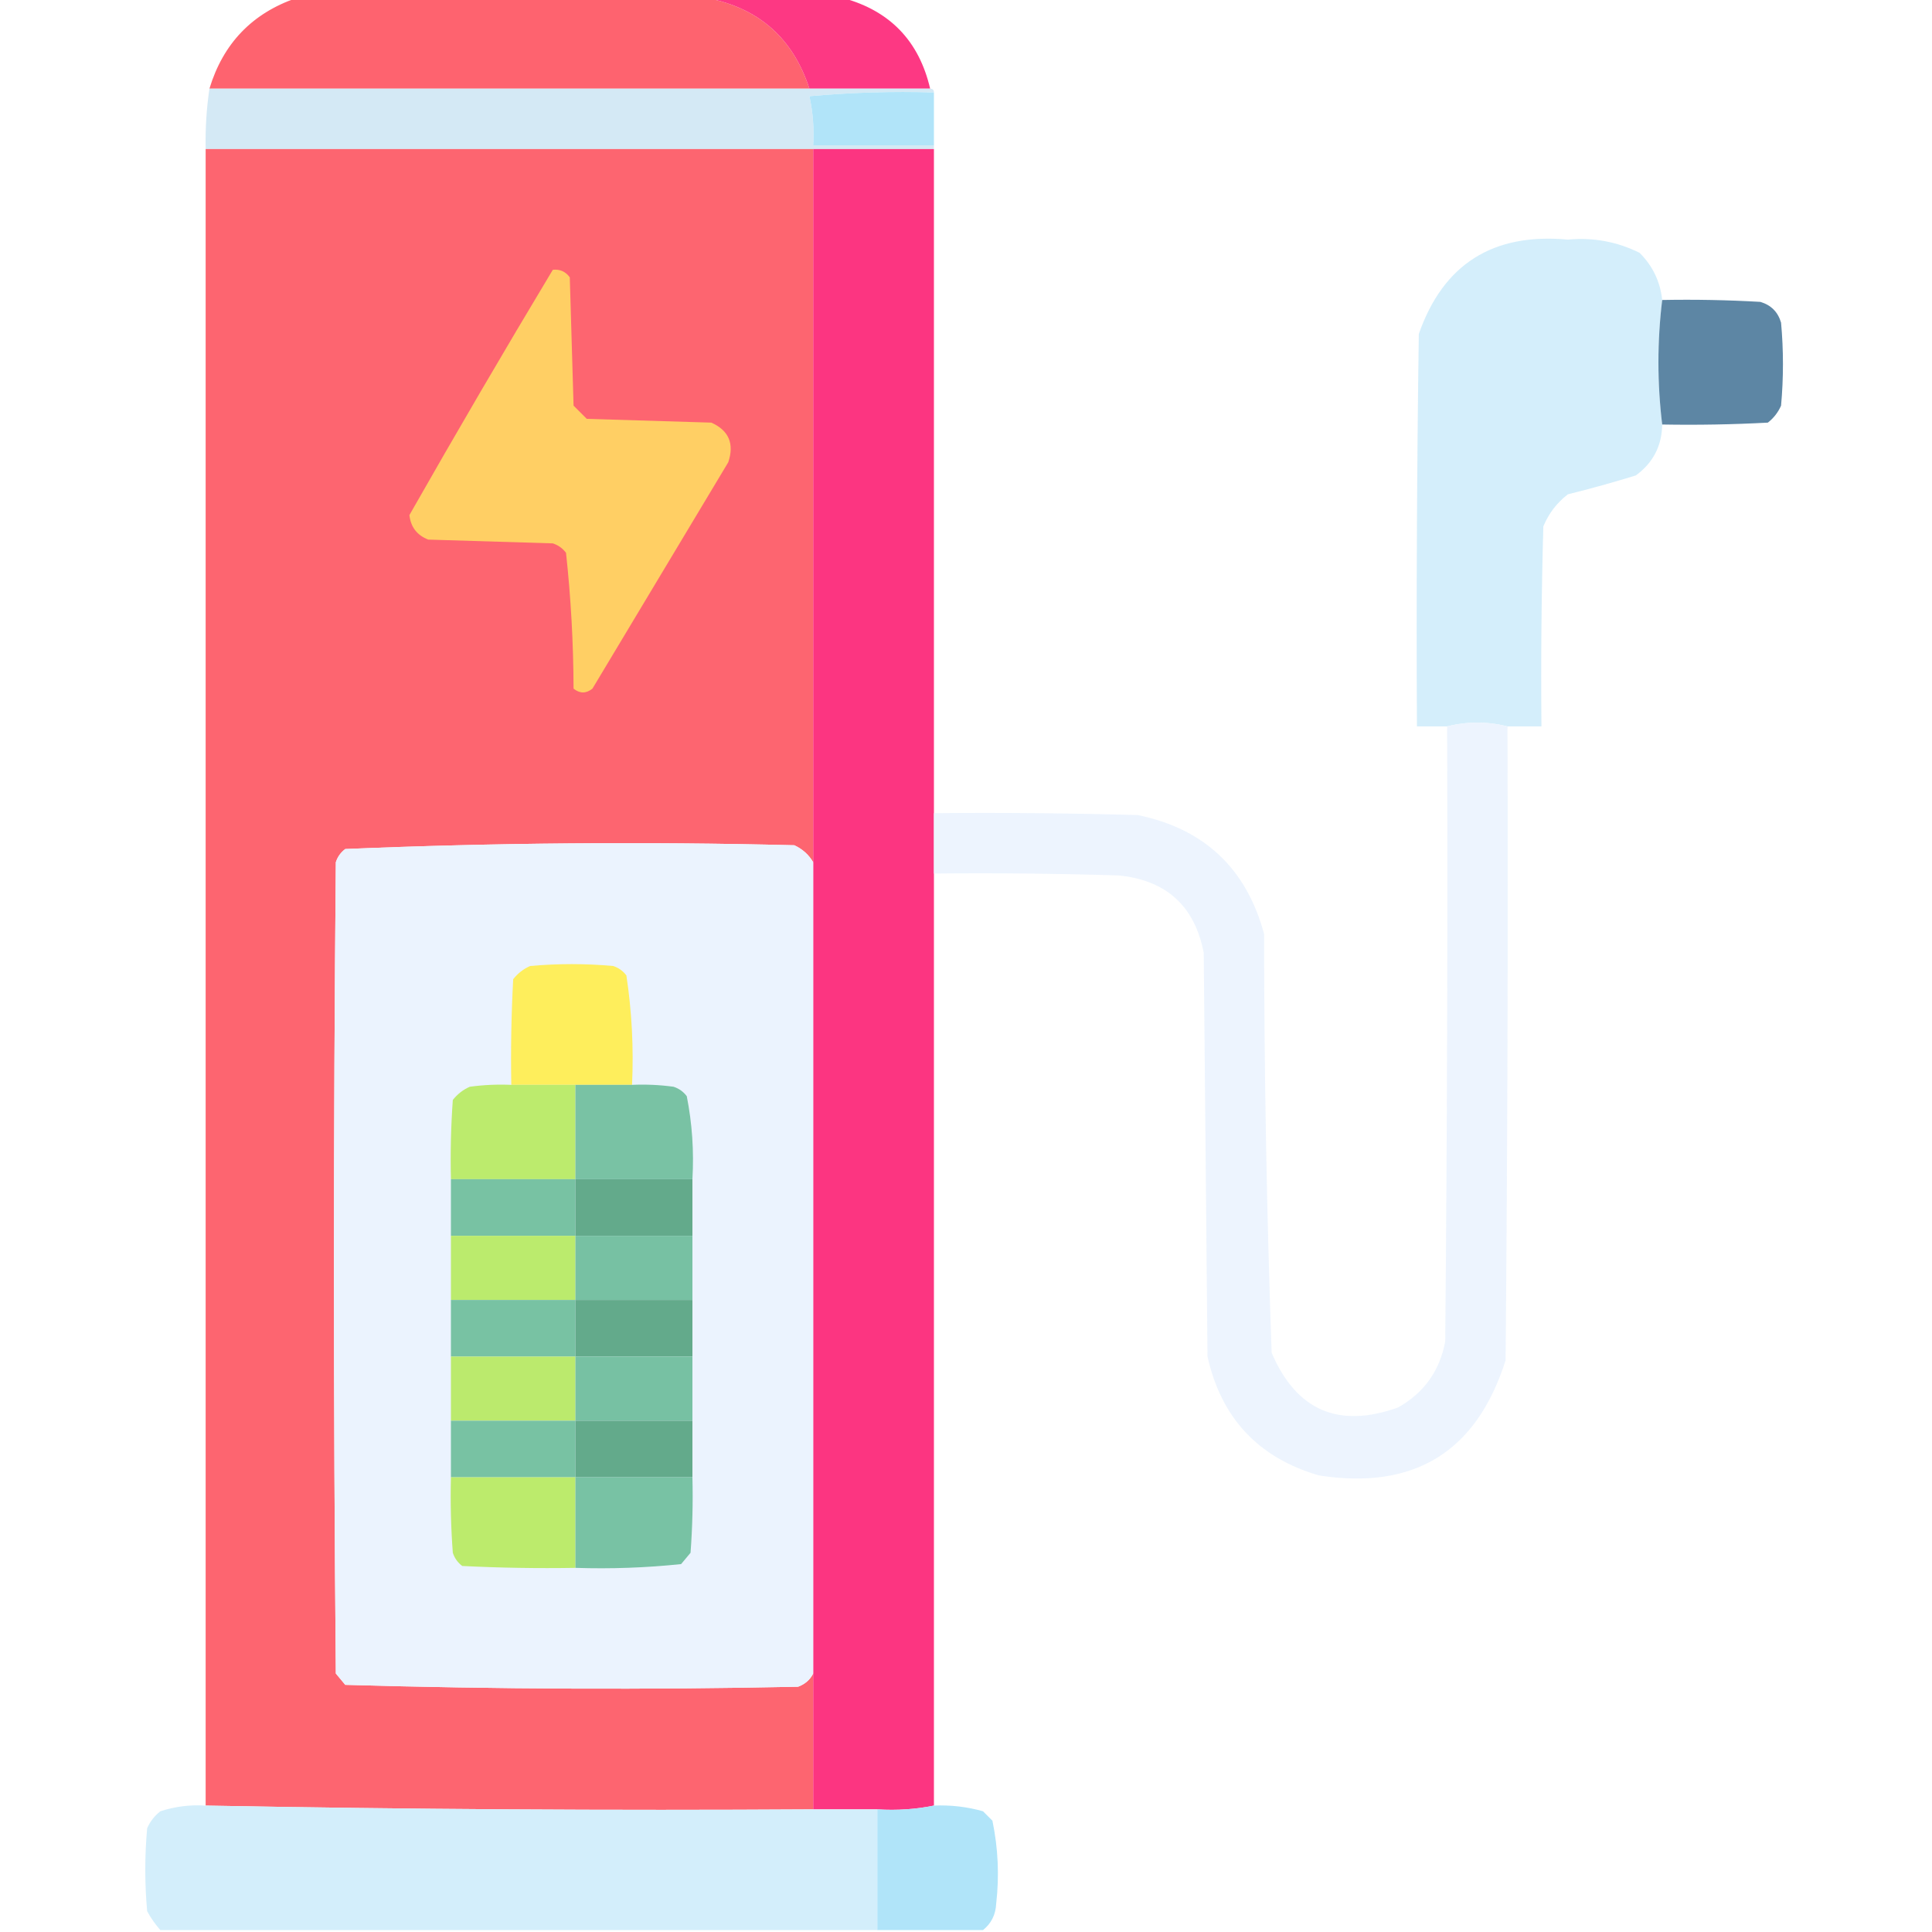
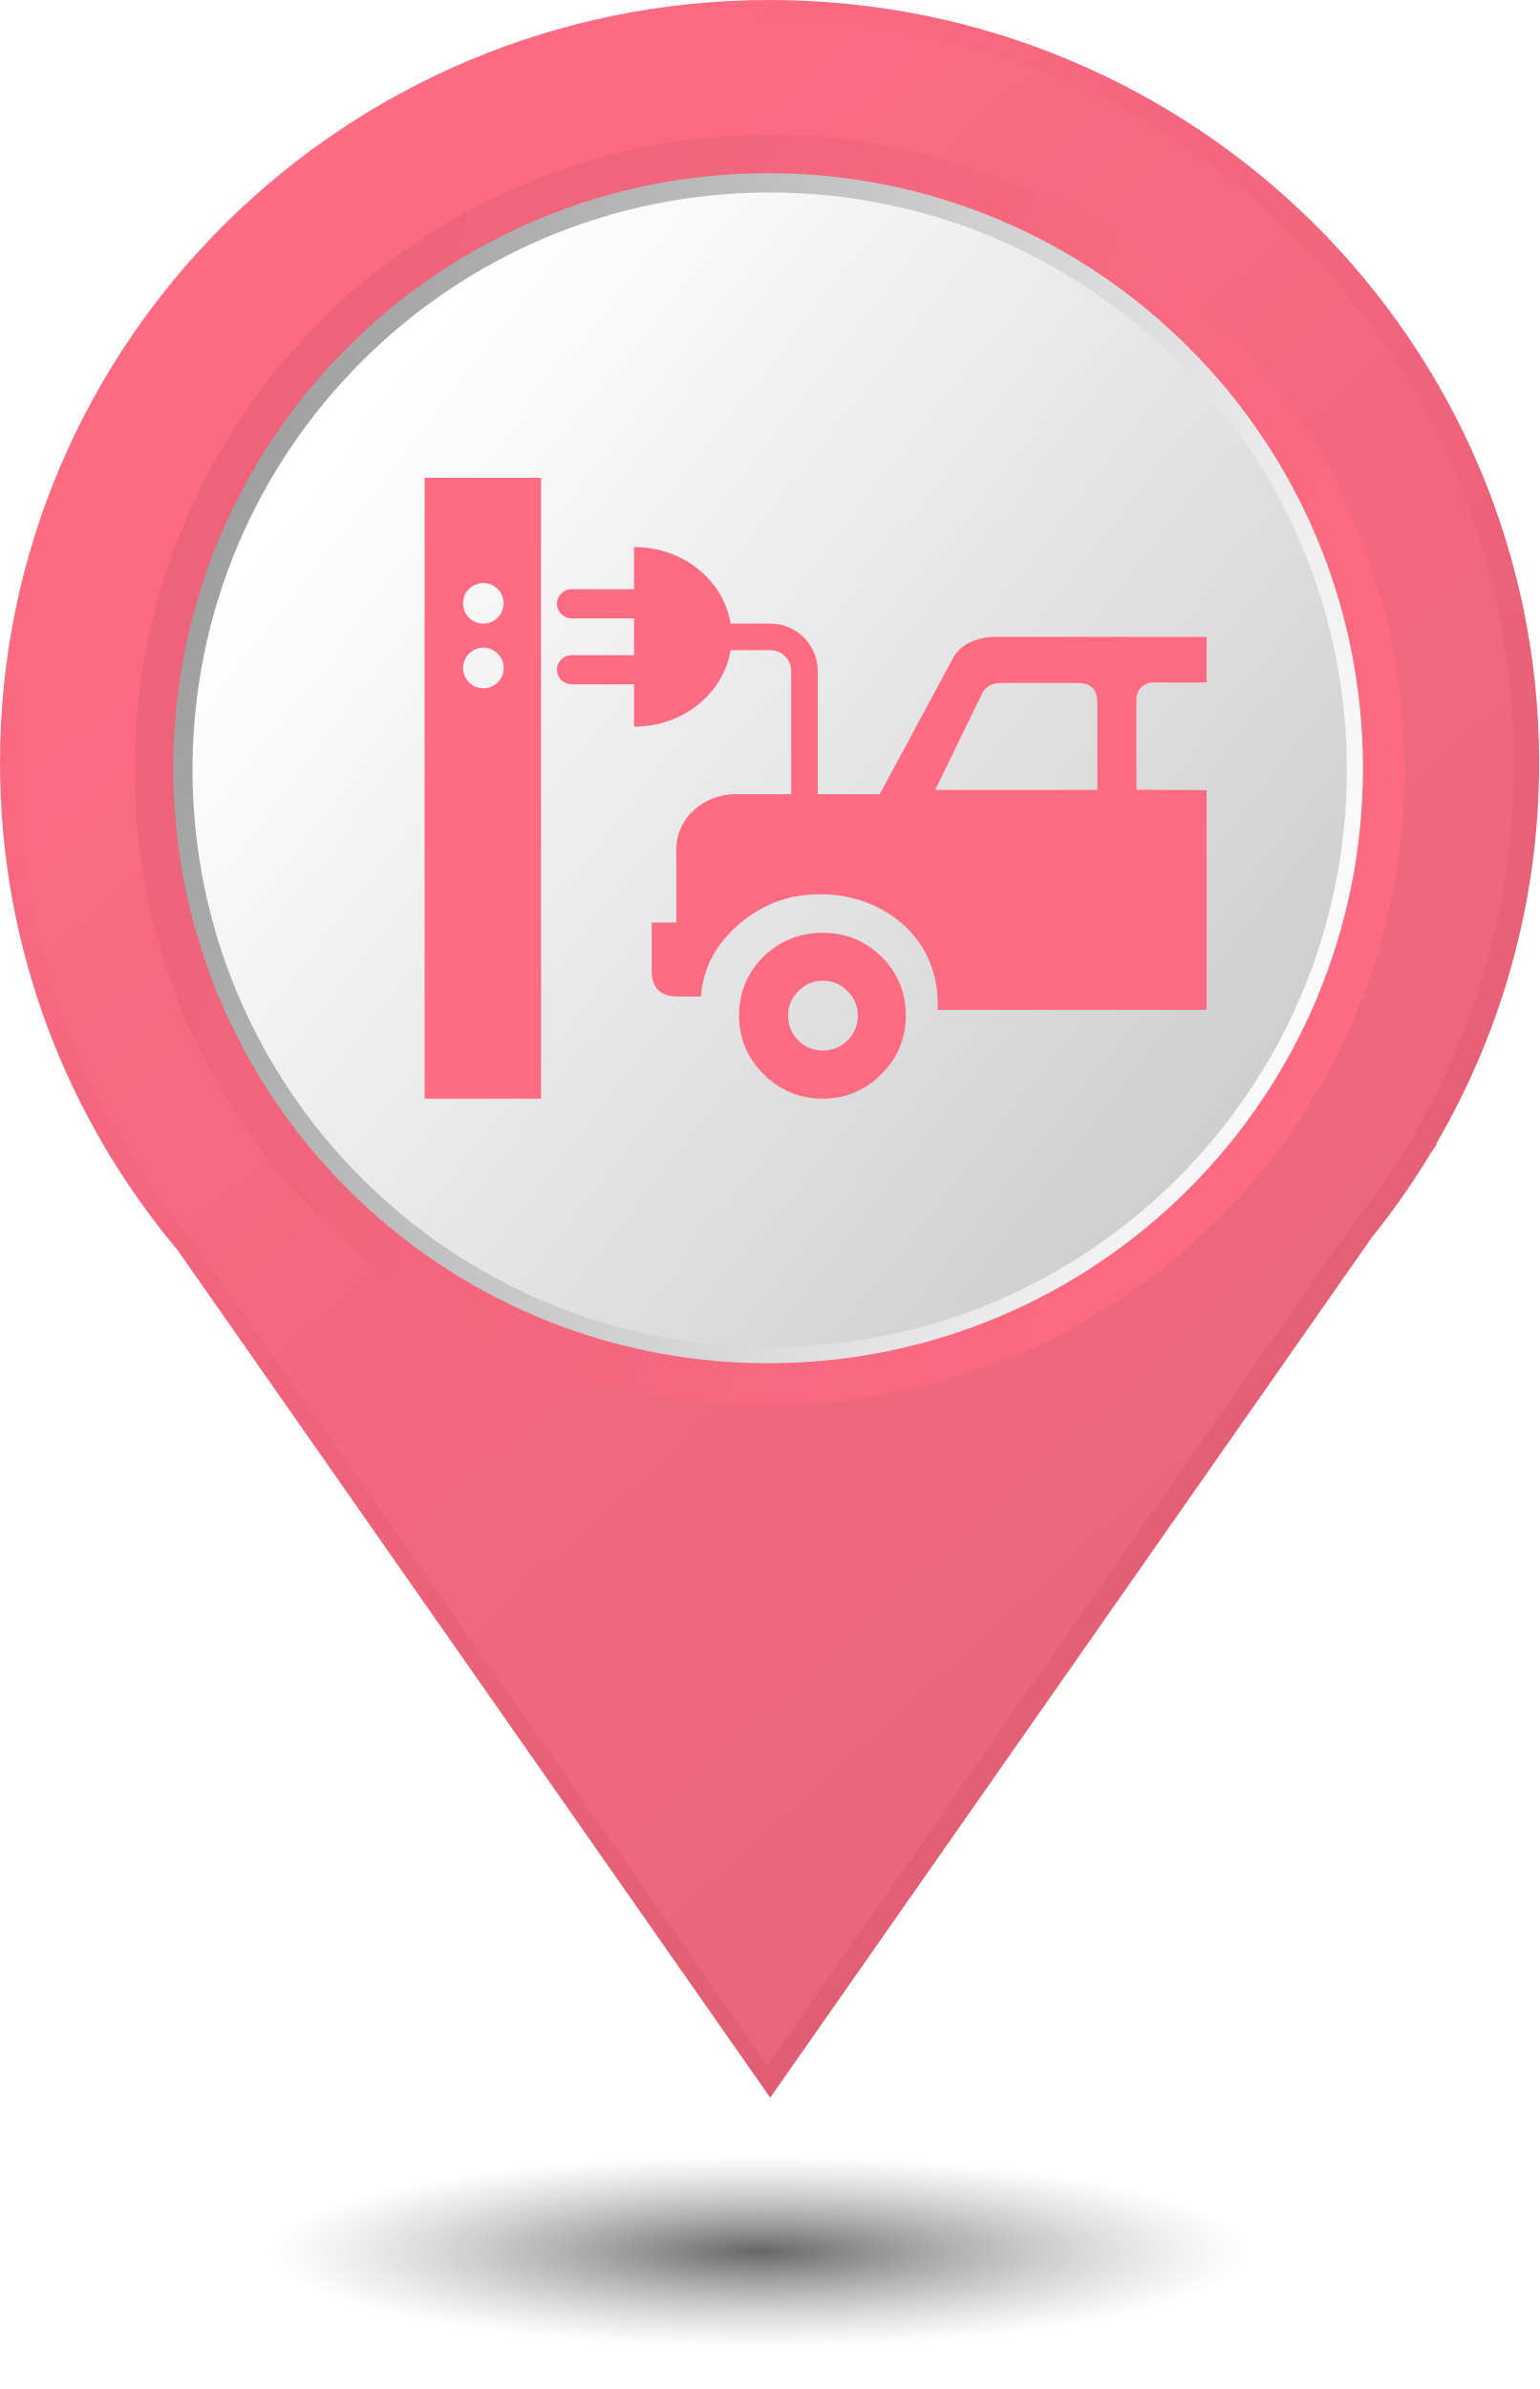
- <svg xmlns="http://www.w3.org/2000/svg" version="1.1" width="512px" height="512px" style="shape-rendering:geometricPrecision; text-rendering:geometricPrecision; image-rendering:optimizeQuality; fill-rule:evenodd; clip-rule:evenodd">
-   <g>
-     <path style="opacity:0.997" fill="#fe636f" d="M 78.5,-0.5 C 114.833,-0.5 151.167,-0.5 187.5,-0.5C 201.167,2.179 210.167,10.178 214.5,23.5C 161.5,23.5 108.5,23.5 55.5,23.5C 59.128,11.541 66.794,3.541 78.5,-0.5 Z" />
-   </g>
-   <g>
-     <path style="opacity:0.982" fill="#fd3581" d="M 187.5,-0.5 C 199.5,-0.5 211.5,-0.5 223.5,-0.5C 235.902,2.903 243.568,10.903 246.5,23.5C 235.833,23.5 225.167,23.5 214.5,23.5C 210.167,10.178 201.167,2.179 187.5,-0.5 Z" />
-   </g>
-   <g>
-     <path style="opacity:0.999" fill="#d4e9f5" d="M 55.5,23.5 C 108.5,23.5 161.5,23.5 214.5,23.5C 225.167,23.5 235.833,23.5 246.5,23.5C 247.167,23.5 247.5,23.833 247.5,24.5C 236.48,24.168 225.48,24.501 214.5,25.5C 215.439,29.765 215.772,34.098 215.5,38.5C 226.167,38.5 236.833,38.5 247.5,38.5C 247.5,38.833 247.5,39.167 247.5,39.5C 236.833,39.5 226.167,39.5 215.5,39.5C 161.833,39.5 108.167,39.5 54.5,39.5C 54.392,34.13 54.725,28.797 55.5,23.5 Z" />
-   </g>
-   <g>
-     <path style="opacity:0.995" fill="#b1e4f9" d="M 247.5,24.5 C 247.5,29.167 247.5,33.833 247.5,38.5C 236.833,38.5 226.167,38.5 215.5,38.5C 215.772,34.098 215.439,29.765 214.5,25.5C 225.48,24.501 236.48,24.168 247.5,24.5 Z" />
-   </g>
-   <g>
-     <path style="opacity:0.991" fill="#fd646f" d="M 54.5,39.5 C 108.167,39.5 161.833,39.5 215.5,39.5C 215.5,102.5 215.5,165.5 215.5,228.5C 214.354,226.525 212.687,225.025 210.5,224C 170.749,223.012 131.082,223.345 91.5,225C 90.299,225.903 89.465,227.069 89,228.5C 88.333,300.167 88.333,371.833 89,443.5C 89.833,444.5 90.667,445.5 91.5,446.5C 131.459,447.661 171.459,447.827 211.5,447C 213.35,446.31 214.684,445.144 215.5,443.5C 215.5,455.5 215.5,467.5 215.5,479.5C 161.664,479.832 107.997,479.499 54.5,478.5C 54.5,332.167 54.5,185.833 54.5,39.5 Z" />
-   </g>
-   <g>
-     <path style="opacity:1" fill="#fc3581" d="M 215.5,39.5 C 226.167,39.5 236.833,39.5 247.5,39.5C 247.5,98.167 247.5,156.833 247.5,215.5C 247.5,220.833 247.5,226.167 247.5,231.5C 247.5,313.833 247.5,396.167 247.5,478.5C 242.695,479.487 237.695,479.821 232.5,479.5C 226.833,479.5 221.167,479.5 215.5,479.5C 215.5,467.5 215.5,455.5 215.5,443.5C 215.5,371.833 215.5,300.167 215.5,228.5C 215.5,165.5 215.5,102.5 215.5,39.5 Z" />
-   </g>
-   <g>
-     <path style="opacity:0.987" fill="#d3eefb" d="M 440.5,79.5 C 439.167,90.5 439.167,101.5 440.5,112.5C 440.417,118.166 438.084,122.666 433.5,126C 427.566,127.828 421.566,129.495 415.5,131C 412.567,133.264 410.4,136.098 409,139.5C 408.5,157.164 408.333,174.83 408.5,192.5C 405.5,192.5 402.5,192.5 399.5,192.5C 394.167,191.167 388.833,191.167 383.5,192.5C 380.833,192.5 378.167,192.5 375.5,192.5C 375.333,157.832 375.5,123.165 376,88.5C 382.474,69.994 395.641,61.661 415.5,63.5C 422.21,62.871 428.543,64.037 434.5,67C 437.976,70.452 439.976,74.618 440.5,79.5 Z" />
-   </g>
-   <g>
-     <path style="opacity:1" fill="#ffcf64" d="M 146.5,71.5 C 148.39,71.296 149.89,71.963 151,73.5C 151.333,84.833 151.667,96.167 152,107.5C 153.167,108.667 154.333,109.833 155.5,111C 166.5,111.333 177.5,111.667 188.5,112C 193.143,114.072 194.643,117.572 193,122.5C 181,142.5 169,162.5 157,182.5C 155.333,183.833 153.667,183.833 152,182.5C 151.96,170.404 151.293,158.404 150,146.5C 149.097,145.299 147.931,144.465 146.5,144C 135.5,143.667 124.5,143.333 113.5,143C 110.523,141.855 108.856,139.688 108.5,136.5C 120.91,114.679 133.577,93.013 146.5,71.5 Z" />
-   </g>
-   <g>
-     <path style="opacity:0.968" fill="#5882a1" d="M 440.5,79.5 C 449.173,79.334 457.84,79.5 466.5,80C 469.333,80.833 471.167,82.667 472,85.5C 472.667,92.833 472.667,100.167 472,107.5C 471.215,109.286 470.049,110.786 468.5,112C 459.173,112.5 449.839,112.666 440.5,112.5C 439.167,101.5 439.167,90.5 440.5,79.5 Z" />
-   </g>
-   <g>
-     <path style="opacity:0.967" fill="#ecf4fe" d="M 399.5,192.5 C 399.667,248.501 399.5,304.501 399,360.5C 391.3,384.773 374.8,394.94 349.5,391C 333.483,386.315 323.649,375.815 320,359.5C 319.667,323.833 319.333,288.167 319,252.5C 316.607,240.109 309.107,233.275 296.5,232C 280.17,231.5 263.837,231.333 247.5,231.5C 247.5,226.167 247.5,220.833 247.5,215.5C 265.503,215.333 283.503,215.5 301.5,216C 319.115,219.614 330.282,230.114 335,247.5C 335.025,284.547 335.692,321.547 337,358.5C 343.543,373.798 354.71,378.631 370.5,373C 377.387,369.113 381.553,363.279 383,355.5C 383.5,301.168 383.667,246.834 383.5,192.5C 388.833,191.167 394.167,191.167 399.5,192.5 Z" />
-   </g>
-   <g>
-     <path style="opacity:1" fill="#ebf3fe" d="M 215.5,228.5 C 215.5,300.167 215.5,371.833 215.5,443.5C 214.684,445.144 213.35,446.31 211.5,447C 171.459,447.827 131.459,447.661 91.5,446.5C 90.667,445.5 89.833,444.5 89,443.5C 88.333,371.833 88.333,300.167 89,228.5C 89.465,227.069 90.299,225.903 91.5,225C 131.082,223.345 170.749,223.012 210.5,224C 212.687,225.025 214.354,226.525 215.5,228.5 Z" />
-   </g>
-   <g>
-     <path style="opacity:1" fill="#feee5c" d="M 167.5,287.5 C 162.5,287.5 157.5,287.5 152.5,287.5C 146.833,287.5 141.167,287.5 135.5,287.5C 135.334,278.161 135.5,268.827 136,259.5C 137.214,257.951 138.714,256.785 140.5,256C 147.833,255.333 155.167,255.333 162.5,256C 163.931,256.465 165.097,257.299 166,258.5C 167.448,268.061 167.948,277.727 167.5,287.5 Z" />
-   </g>
-   <g>
-     <path style="opacity:1" fill="#bceb6d" d="M 135.5,287.5 C 141.167,287.5 146.833,287.5 152.5,287.5C 152.5,295.833 152.5,304.167 152.5,312.5C 141.5,312.5 130.5,312.5 119.5,312.5C 119.334,305.492 119.5,298.492 120,291.5C 121.214,289.951 122.714,288.785 124.5,288C 128.152,287.501 131.818,287.335 135.5,287.5 Z" />
-   </g>
-   <g>
-     <path style="opacity:1" fill="#79c2a4" d="M 152.5,287.5 C 157.5,287.5 162.5,287.5 167.5,287.5C 171.182,287.335 174.848,287.501 178.5,288C 179.931,288.465 181.097,289.299 182,290.5C 183.429,297.719 183.929,305.053 183.5,312.5C 173.167,312.5 162.833,312.5 152.5,312.5C 152.5,304.167 152.5,295.833 152.5,287.5 Z" />
-   </g>
-   <g>
-     <path style="opacity:1" fill="#78c2a3" d="M 119.5,312.5 C 130.5,312.5 141.5,312.5 152.5,312.5C 152.5,317.5 152.5,322.5 152.5,327.5C 141.5,327.5 130.5,327.5 119.5,327.5C 119.5,322.5 119.5,317.5 119.5,312.5 Z" />
-   </g>
-   <g>
-     <path style="opacity:1" fill="#63aa8b" d="M 152.5,312.5 C 162.833,312.5 173.167,312.5 183.5,312.5C 183.5,317.5 183.5,322.5 183.5,327.5C 173.167,327.5 162.833,327.5 152.5,327.5C 152.5,322.5 152.5,317.5 152.5,312.5 Z" />
-   </g>
-   <g>
-     <path style="opacity:1" fill="#bbeb6d" d="M 119.5,327.5 C 130.5,327.5 141.5,327.5 152.5,327.5C 152.5,333.167 152.5,338.833 152.5,344.5C 141.5,344.5 130.5,344.5 119.5,344.5C 119.5,338.833 119.5,333.167 119.5,327.5 Z" />
-   </g>
-   <g>
-     <path style="opacity:1" fill="#77c1a3" d="M 152.5,327.5 C 162.833,327.5 173.167,327.5 183.5,327.5C 183.5,333.167 183.5,338.833 183.5,344.5C 173.167,344.5 162.833,344.5 152.5,344.5C 152.5,338.833 152.5,333.167 152.5,327.5 Z" />
-   </g>
-   <g>
-     <path style="opacity:1" fill="#78c2a3" d="M 119.5,344.5 C 130.5,344.5 141.5,344.5 152.5,344.5C 152.5,349.5 152.5,354.5 152.5,359.5C 141.5,359.5 130.5,359.5 119.5,359.5C 119.5,354.5 119.5,349.5 119.5,344.5 Z" />
-   </g>
-   <g>
-     <path style="opacity:1" fill="#63aa8b" d="M 152.5,344.5 C 162.833,344.5 173.167,344.5 183.5,344.5C 183.5,349.5 183.5,354.5 183.5,359.5C 173.167,359.5 162.833,359.5 152.5,359.5C 152.5,354.5 152.5,349.5 152.5,344.5 Z" />
-   </g>
-   <g>
-     <path style="opacity:1" fill="#bbea6d" d="M 119.5,359.5 C 130.5,359.5 141.5,359.5 152.5,359.5C 152.5,365.167 152.5,370.833 152.5,376.5C 141.5,376.5 130.5,376.5 119.5,376.5C 119.5,370.833 119.5,365.167 119.5,359.5 Z" />
-   </g>
-   <g>
-     <path style="opacity:1" fill="#77c1a3" d="M 152.5,359.5 C 162.833,359.5 173.167,359.5 183.5,359.5C 183.5,365.167 183.5,370.833 183.5,376.5C 173.167,376.5 162.833,376.5 152.5,376.5C 152.5,370.833 152.5,365.167 152.5,359.5 Z" />
-   </g>
-   <g>
-     <path style="opacity:1" fill="#78c2a3" d="M 119.5,376.5 C 130.5,376.5 141.5,376.5 152.5,376.5C 152.5,381.5 152.5,386.5 152.5,391.5C 141.5,391.5 130.5,391.5 119.5,391.5C 119.5,386.5 119.5,381.5 119.5,376.5 Z" />
-   </g>
-   <g>
-     <path style="opacity:1" fill="#63aa8b" d="M 152.5,376.5 C 162.833,376.5 173.167,376.5 183.5,376.5C 183.5,381.5 183.5,386.5 183.5,391.5C 173.167,391.5 162.833,391.5 152.5,391.5C 152.5,386.5 152.5,381.5 152.5,376.5 Z" />
-   </g>
-   <g>
-     <path style="opacity:1" fill="#bceb6c" d="M 119.5,391.5 C 130.5,391.5 141.5,391.5 152.5,391.5C 152.5,399.5 152.5,407.5 152.5,415.5C 142.494,415.666 132.494,415.5 122.5,415C 121.299,414.097 120.465,412.931 120,411.5C 119.5,404.842 119.334,398.175 119.5,391.5 Z" />
-   </g>
-   <g>
-     <path style="opacity:1" fill="#78c2a4" d="M 152.5,391.5 C 162.833,391.5 173.167,391.5 183.5,391.5C 183.666,398.175 183.5,404.842 183,411.5C 182.167,412.5 181.333,413.5 180.5,414.5C 171.22,415.473 161.887,415.807 152.5,415.5C 152.5,407.5 152.5,399.5 152.5,391.5 Z" />
-   </g>
-   <g>
-     <path style="opacity:0.996" fill="#d3eefb" d="M 54.5,478.5 C 107.997,479.499 161.664,479.832 215.5,479.5C 221.167,479.5 226.833,479.5 232.5,479.5C 232.5,490.167 232.5,500.833 232.5,511.5C 169.167,511.5 105.833,511.5 42.5,511.5C 41.164,509.99 39.997,508.323 39,506.5C 38.333,499.167 38.333,491.833 39,484.5C 39.785,482.714 40.951,481.214 42.5,480C 46.395,478.734 50.395,478.234 54.5,478.5 Z" />
-   </g>
-   <g>
-     <path style="opacity:0.995" fill="#b0e4f9" d="M 247.5,478.5 C 251.915,478.305 256.249,478.805 260.5,480C 261.333,480.833 262.167,481.667 263,482.5C 264.515,489.767 264.848,497.101 264,504.5C 263.867,507.404 262.7,509.738 260.5,511.5C 251.167,511.5 241.833,511.5 232.5,511.5C 232.5,500.833 232.5,490.167 232.5,479.5C 237.695,479.821 242.695,479.487 247.5,478.5 Z" />
-   </g>
+ <svg xmlns="http://www.w3.org/2000/svg" width="29" height="45" viewBox="0 0 29 45" fill="none">
+   <path d="M21.478 14.368C21.478 18.334 18.232 21.552 14.228 21.552C10.224 21.552 6.978 18.334 6.978 14.368C6.978 10.401 10.224 7.184 14.228 7.184C18.233 7.184 21.478 10.401 21.478 14.368ZM29 14.368C29 6.433 22.509 0 14.5 0C6.492 0 0 6.433 0 14.368C0 17.857 1.256 21.056 3.344 23.545L14.512 39.513L25.845 23.312C26.252 22.807 26.624 22.275 26.96 21.716L27.075 21.553H27.056C28.29 19.438 29 16.987 29 14.368Z" fill="url(#paint0_linear_162_45)" />
+   <path d="M21.221 14.379C21.221 18.248 18.069 21.388 14.18 21.388C10.291 21.388 7.14 18.248 7.14 14.379C7.14 10.509 10.292 7.371 14.18 7.371C18.07 7.371 21.221 10.509 21.221 14.379ZM28.526 14.379C28.526 6.638 22.222 0.362 14.444 0.362C6.668 0.362 0.363 6.638 0.363 14.379C0.363 17.783 1.583 20.904 3.611 23.331L14.457 38.909L25.461 23.104C25.856 22.612 26.218 22.093 26.545 21.547L26.656 21.388H26.638C27.836 19.325 28.526 16.933 28.526 14.379Z" fill="url(#paint1_linear_162_45)" />
+   <circle cx="14.502" cy="14.5" r="11.963" fill="url(#paint2_linear_162_45)" />
+   <circle cx="14.472" cy="14.47" r="11.208" fill="url(#paint3_linear_162_45)" />
+   <circle cx="14.502" cy="14.501" r="10.875" fill="url(#paint4_linear_162_45)" />
+   <path d="M16.607 18.02C16.302 17.722 15.932 17.57 15.506 17.57C15.068 17.57 14.691 17.722 14.385 18.02C14.08 18.321 13.925 18.695 13.925 19.131C13.925 19.558 14.08 19.928 14.385 20.233C14.691 20.539 15.068 20.695 15.506 20.695C15.932 20.695 16.303 20.539 16.607 20.233C16.913 19.929 17.067 19.558 17.067 19.131C17.067 18.694 16.913 18.32 16.607 18.02ZM15.969 19.597C15.841 19.725 15.687 19.788 15.506 19.788C15.325 19.788 15.171 19.725 15.042 19.597C14.913 19.467 14.849 19.313 14.849 19.131C14.849 18.952 14.914 18.798 15.042 18.669C15.171 18.54 15.325 18.474 15.506 18.474C15.687 18.474 15.841 18.54 15.969 18.669C16.098 18.798 16.163 18.952 16.163 19.131C16.163 19.313 16.098 19.467 15.969 19.597Z" fill="#FF6B83" />
+   <path d="M8 9V20.695H10.194V9H8ZM9.106 10.982C9.318 10.982 9.489 11.153 9.489 11.364C9.489 11.575 9.318 11.746 9.106 11.746C8.895 11.746 8.724 11.575 8.724 11.364C8.724 11.153 8.895 10.982 9.106 10.982ZM9.107 12.965C8.896 12.965 8.725 12.794 8.725 12.583C8.725 12.371 8.896 12.2 9.107 12.2C9.319 12.2 9.49 12.371 9.49 12.583C9.49 12.794 9.319 12.965 9.107 12.965Z" fill="#FF6B83" />
+   <path d="M21.727 12.855H22.735V11.996H18.741C18.482 11.996 18.137 12.093 17.973 12.366L16.575 14.959H15.408V12.64C15.408 12.147 15.007 11.746 14.514 11.746H13.766C13.634 10.93 12.871 10.304 11.946 10.304V11.099H10.769C10.617 11.099 10.494 11.222 10.494 11.373C10.494 11.525 10.617 11.648 10.769 11.648H11.946V12.341H10.769C10.617 12.341 10.494 12.464 10.494 12.615C10.494 12.767 10.617 12.89 10.769 12.89H11.946V13.688C12.871 13.688 13.634 13.062 13.766 12.247H14.514C14.731 12.247 14.907 12.423 14.907 12.64V14.959H13.864C13.245 14.959 12.742 15.421 12.742 15.992V16.157H12.745C12.745 16.321 12.745 16.647 12.745 16.647V17.377H12.279V18.286C12.279 18.607 12.441 18.77 12.763 18.77H13.208C13.247 18.228 13.496 17.767 13.953 17.385C14.412 17.006 14.895 16.844 15.463 16.844C16.169 16.844 16.853 17.143 17.276 17.695C17.739 18.298 17.666 19.022 17.666 19.022L22.735 19.023V14.883L21.411 14.876L21.411 13.172C21.411 12.996 21.552 12.855 21.727 12.855ZM17.621 14.879L18.514 13.045C18.601 12.906 18.713 12.865 18.867 12.865H20.307C20.553 12.865 20.675 12.987 20.675 13.233L20.677 14.879L17.621 14.879Z" fill="#FF6B83" />
+   <ellipse cx="14.319" cy="42.413" rx="9.244" ry="1.812" fill="url(#paint5_radial_162_45)" fill-opacity="0.6" />
+   <defs>
+     <linearGradient id="paint0_linear_162_45" x1="-5.10031e-08" y1="7.989" x2="22.099" y2="32.614" gradientUnits="userSpaceOnUse">
+       <stop stop-color="#FF6B83" />
+       <stop offset="1" stop-color="#E05E73" />
+     </linearGradient>
+     <linearGradient id="paint1_linear_162_45" x1="0.363" y1="8.156" x2="21.932" y2="32.081" gradientUnits="userSpaceOnUse">
+       <stop stop-color="#FF6B83" />
+       <stop offset="1" stop-color="#E8667B" />
+     </linearGradient>
+     <linearGradient id="paint2_linear_162_45" x1="26.528" y1="19.562" x2="1.185" y2="11.05" gradientUnits="userSpaceOnUse">
+       <stop stop-color="#FF6B83" />
+       <stop offset="1" stop-color="#EB6379" />
+     </linearGradient>
+     <linearGradient id="paint3_linear_162_45" x1="25.739" y1="19.213" x2="1.995" y2="11.238" gradientUnits="userSpaceOnUse">
+       <stop stop-color="white" />
+       <stop offset="1" stop-color="#999999" />
+     </linearGradient>
+     <linearGradient id="paint4_linear_162_45" x1="4.896" y1="10.332" x2="24.109" y2="25.376" gradientUnits="userSpaceOnUse">
+       <stop stop-color="white" />
+       <stop offset="1" stop-color="#C7C7C7" />
+     </linearGradient>
+     <radialGradient id="paint5_radial_162_45" cx="0" cy="0" r="1" gradientUnits="userSpaceOnUse" gradientTransform="translate(14.3189 42.4127) scale(9.24375 1.8125)">
+       <stop />
+       <stop offset="1" stop-color="#666666" stop-opacity="0" />
+     </radialGradient>
+   </defs>
</svg>
